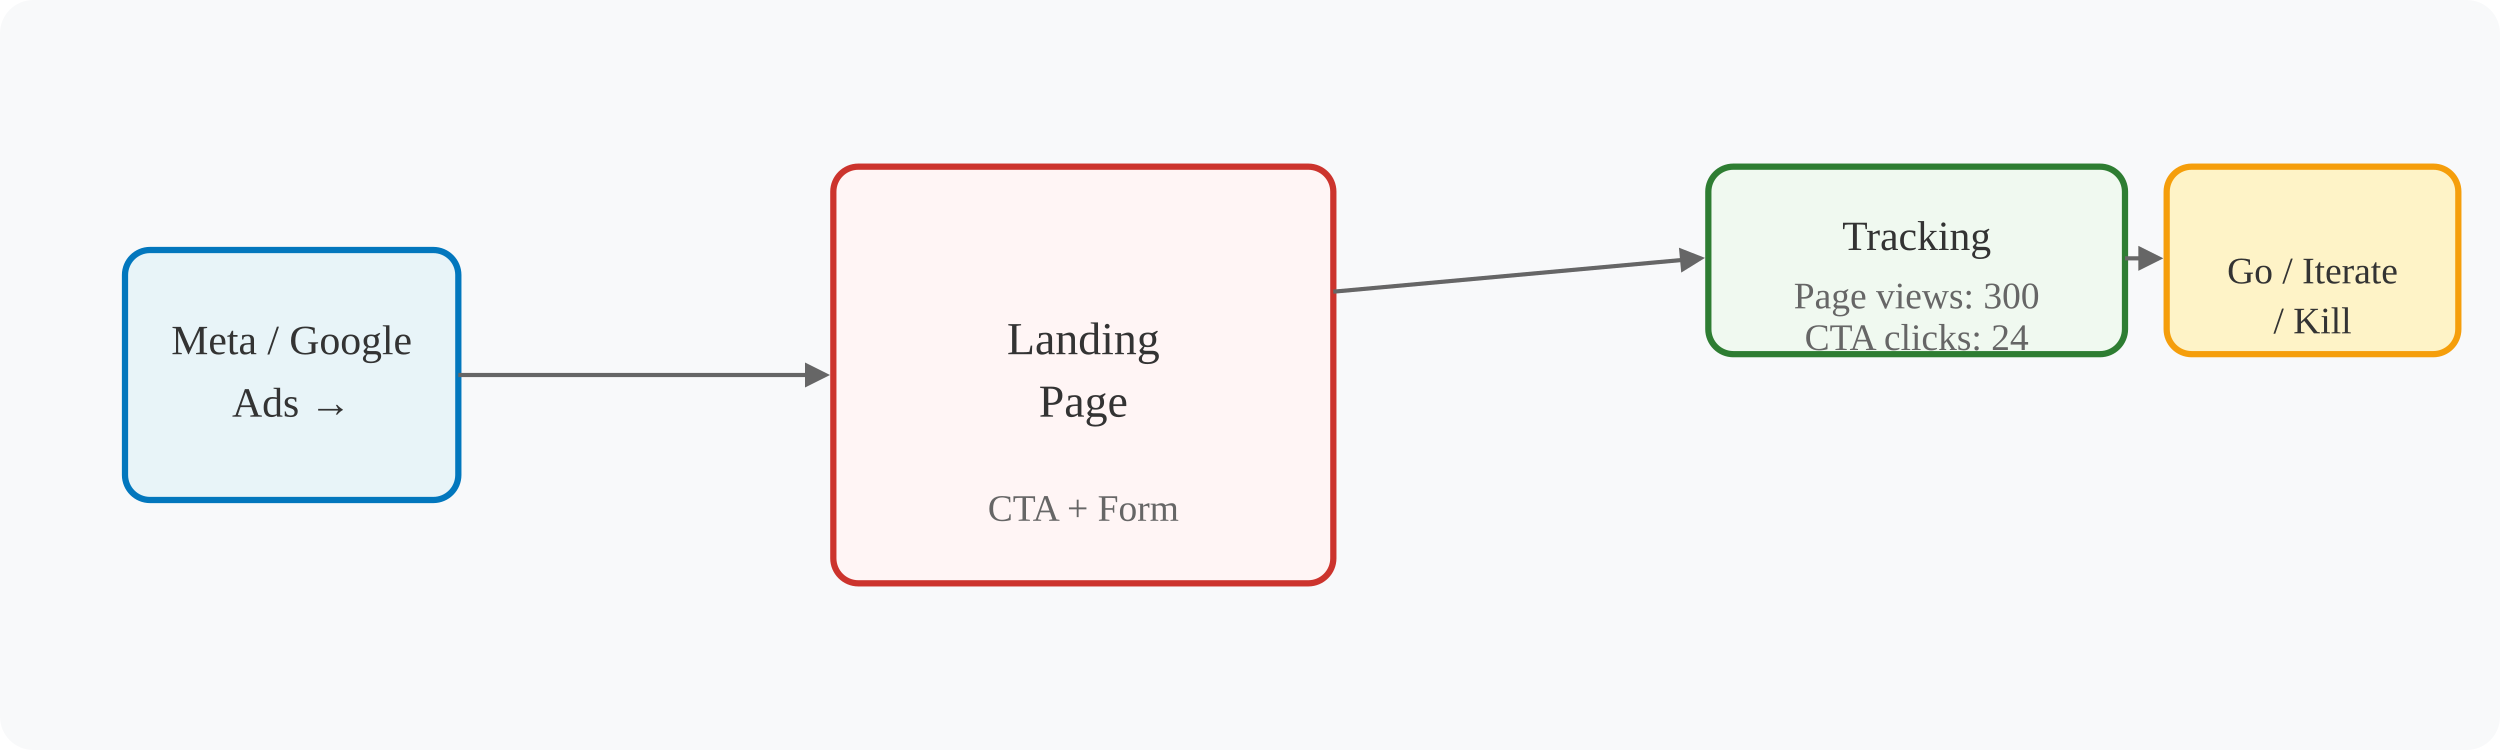
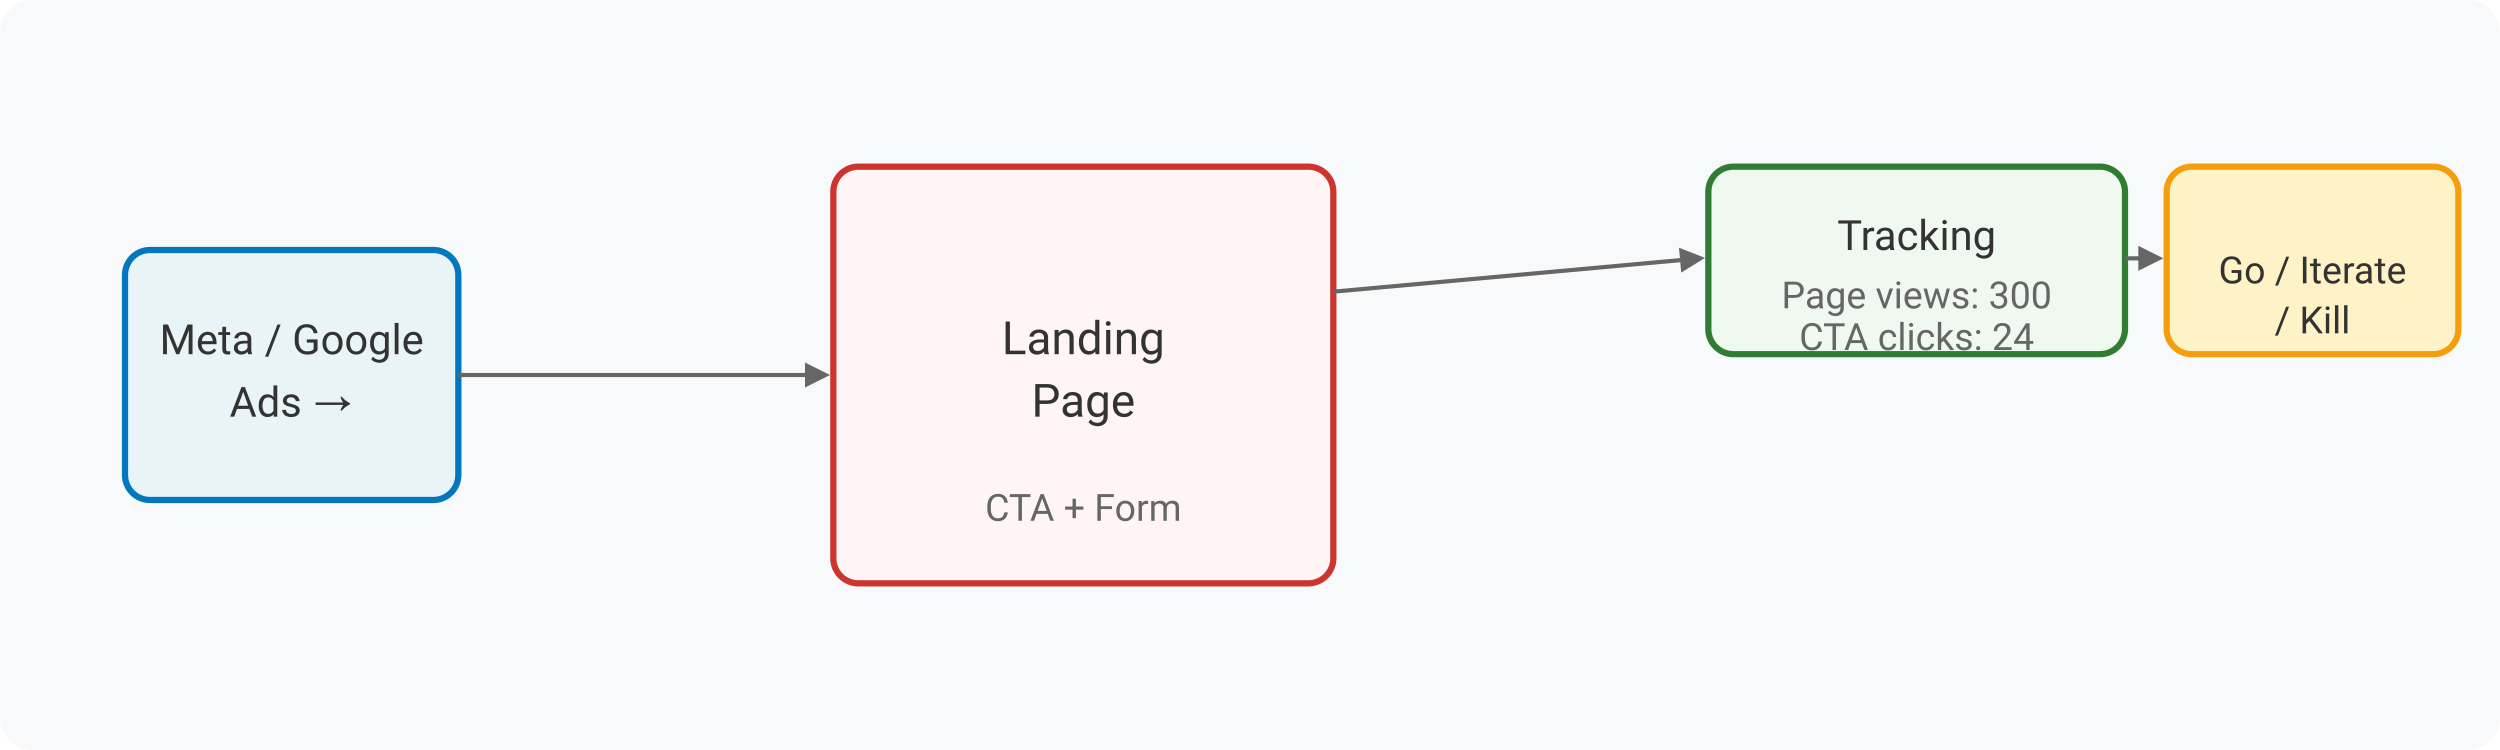
- <svg xmlns="http://www.w3.org/2000/svg" viewBox="0 0 600 180" fill="none">
+ <svg xmlns="http://www.w3.org/2000/svg" viewBox="0 0 600 180" fill="none" font-family="-apple-system, BlinkMacSystemFont, Segoe UI, Roboto, Helvetica, Arial, sans-serif">
  <rect width="600" height="180" rx="8" fill="#f8f9fa" />
  <rect x="30" y="60" width="80" height="60" rx="6" fill="#e8f4f8" stroke="#0277bd" stroke-width="1.5" />
  <text x="70" y="85" text-anchor="middle" font-size="10" fill="#333">Meta / Google</text>
  <text x="70" y="100" text-anchor="middle" font-size="10" fill="#333">Ads →</text>
  <rect x="200" y="40" width="120" height="100" rx="6" fill="#fff5f5" stroke="#cc342d" stroke-width="1.5" />
  <text x="260" y="85" text-anchor="middle" font-size="11" fill="#333">Landing</text>
  <text x="260" y="100" text-anchor="middle" font-size="11" fill="#333">Page</text>
  <text x="260" y="125" text-anchor="middle" font-size="9" fill="#666">CTA + Form</text>
  <rect x="410" y="40" width="100" height="45" rx="6" fill="#f0f9f0" stroke="#2e7d32" stroke-width="1.5" />
  <text x="460" y="60" text-anchor="middle" font-size="10" fill="#333">Tracking</text>
  <text x="460" y="74" text-anchor="middle" font-size="9" fill="#666">Page views: 300</text>
  <text x="460" y="84" text-anchor="middle" font-size="9" fill="#666">CTA clicks: 24</text>
  <rect x="520" y="40" width="70" height="45" rx="6" fill="#fef3c7" stroke="#f59e0b" stroke-width="1.5" />
  <text x="555" y="68" text-anchor="middle" font-size="9" fill="#333">Go / Iterate</text>
  <text x="555" y="80" text-anchor="middle" font-size="9" fill="#333">/ Kill</text>
  <line x1="110" y1="90" x2="198" y2="90" stroke="#666" stroke-width="1" marker-end="url(#arrow)" />
  <line x1="320" y1="70" x2="408" y2="62" stroke="#666" stroke-width="1" marker-end="url(#arrow)" />
  <line x1="510" y1="62" x2="518" y2="62" stroke="#666" stroke-width="1" marker-end="url(#arrow)" />
  <defs>
    <marker id="arrow" viewBox="0 0 10 10" refX="8" refY="5" markerWidth="6" markerHeight="6" orient="auto">
      <path d="M 0 0 L 10 5 L 0 10 z" fill="#666" />
    </marker>
  </defs>
</svg>
